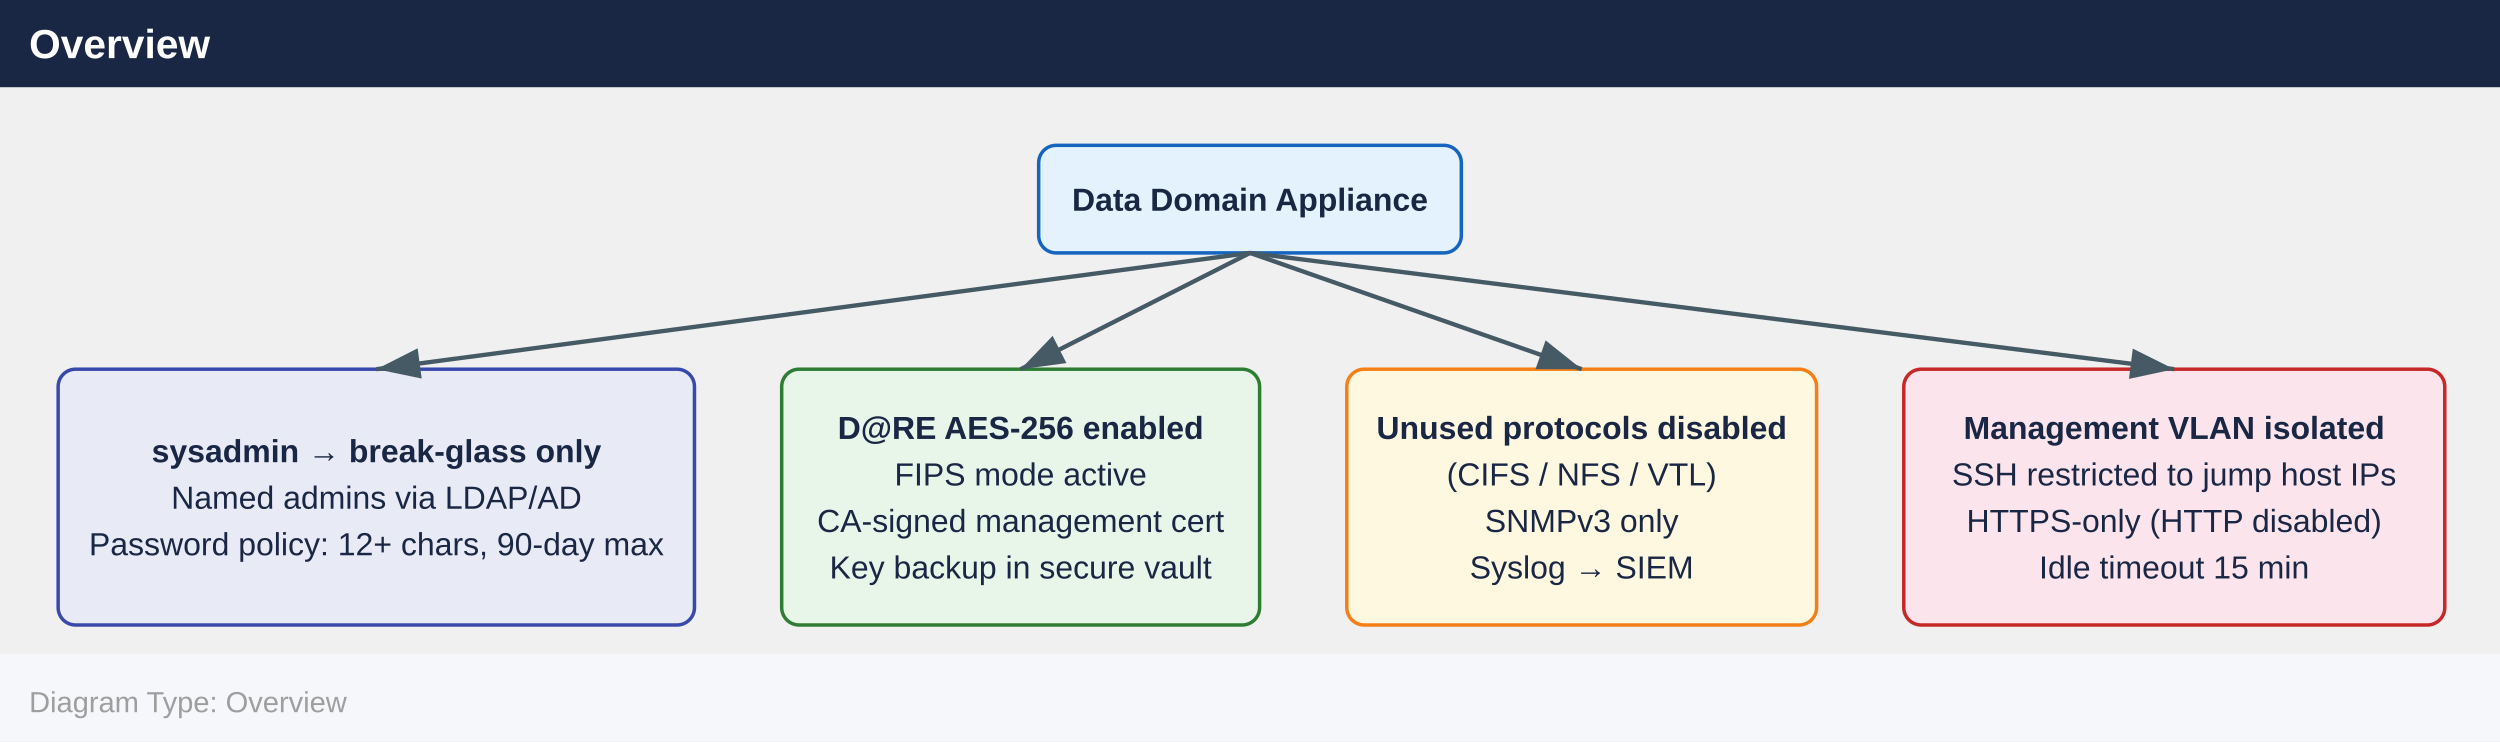
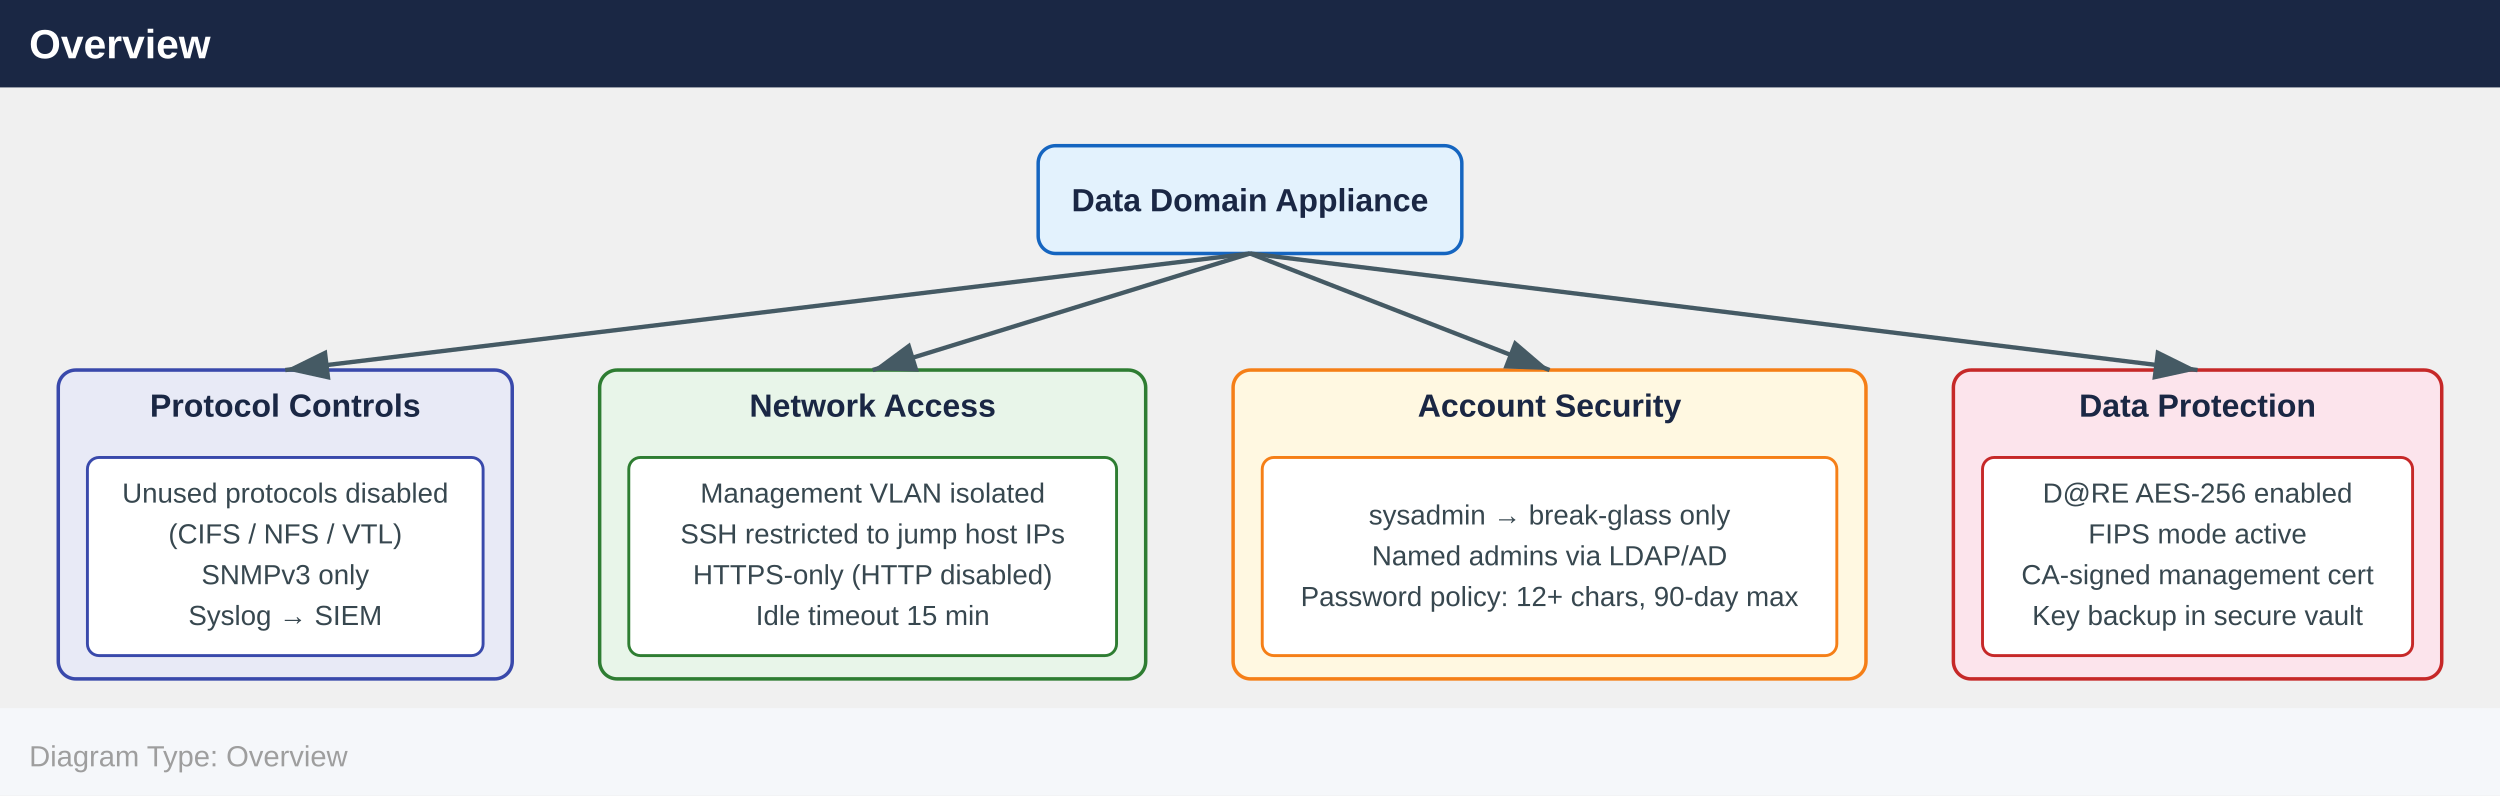
- <svg xmlns="http://www.w3.org/2000/svg" width="860" height="255" viewBox="0 0 860 255">
+ <svg xmlns="http://www.w3.org/2000/svg" width="858" height="273" viewBox="0 0 858 273">
  <defs>
    <marker id="arrowhead" markerWidth="10" markerHeight="7" refX="10" refY="3.5" orient="auto">
      <polygon points="0 0, 10 3.5, 0 7" fill="#455a64" />
    </marker>
  </defs>
-   <rect x="0" y="0" width="860" height="30" fill="#1a2744" />
+   <rect x="0" y="0" width="858" height="30" fill="#1a2744" />
  <text x="10" y="20" font-family="Arial,Helvetica,sans-serif" font-size="14" font-weight="bold" fill="#ffffff">Overview</text>
-   <rect x="357.3" y="50.0" width="145.4" height="37.0" rx="6" fill="#e3f2fd" stroke="#1565c0" stroke-width="1.2" />
-   <text x="430.0" y="72.5" text-anchor="middle" font-family="Arial,Helvetica,sans-serif" font-size="11" font-weight="700" fill="#1a2744">Data Domain Appliance</text>
-   <rect x="20.0" y="127.0" width="218.9" height="88.0" rx="6" fill="#e8eaf6" stroke="#3949ab" stroke-width="1.2" />
-   <text x="129.5" y="159.0" text-anchor="middle" font-family="Arial,Helvetica,sans-serif" font-size="11" font-weight="700" fill="#1a2744">sysadmin → break-glass only</text>
-   <text x="129.5" y="175.0" text-anchor="middle" font-family="Arial,Helvetica,sans-serif" font-size="11" font-weight="400" fill="#1a2744">Named admins via LDAP/AD</text>
-   <text x="129.5" y="191.0" text-anchor="middle" font-family="Arial,Helvetica,sans-serif" font-size="11" font-weight="400" fill="#1a2744">Password policy: 12+ chars, 90-day max</text>
-   <rect x="268.9" y="127.0" width="164.4" height="88.0" rx="6" fill="#e8f5e9" stroke="#2e7d32" stroke-width="1.2" />
-   <text x="351.1" y="151.0" text-anchor="middle" font-family="Arial,Helvetica,sans-serif" font-size="11" font-weight="700" fill="#1a2744">D@RE AES-256 enabled</text>
-   <text x="351.1" y="167.0" text-anchor="middle" font-family="Arial,Helvetica,sans-serif" font-size="11" font-weight="400" fill="#1a2744">FIPS mode active</text>
-   <text x="351.1" y="183.0" text-anchor="middle" font-family="Arial,Helvetica,sans-serif" font-size="11" font-weight="400" fill="#1a2744">CA-signed management cert</text>
-   <text x="351.1" y="199.0" text-anchor="middle" font-family="Arial,Helvetica,sans-serif" font-size="11" font-weight="400" fill="#1a2744">Key backup in secure vault</text>
-   <rect x="463.3" y="127.0" width="161.6" height="88.0" rx="6" fill="#fff8e1" stroke="#f57f17" stroke-width="1.2" />
-   <text x="544.1" y="151.0" text-anchor="middle" font-family="Arial,Helvetica,sans-serif" font-size="11" font-weight="700" fill="#1a2744">Unused protocols disabled</text>
-   <text x="544.1" y="167.0" text-anchor="middle" font-family="Arial,Helvetica,sans-serif" font-size="11" font-weight="400" fill="#1a2744">(CIFS / NFS / VTL)</text>
-   <text x="544.1" y="183.0" text-anchor="middle" font-family="Arial,Helvetica,sans-serif" font-size="11" font-weight="400" fill="#1a2744">SNMPv3 only</text>
-   <text x="544.1" y="199.0" text-anchor="middle" font-family="Arial,Helvetica,sans-serif" font-size="11" font-weight="400" fill="#1a2744">Syslog → SIEM</text>
-   <rect x="654.9" y="127.0" width="186.1" height="88.0" rx="6" fill="#fce4ec" stroke="#c62828" stroke-width="1.2" />
-   <text x="747.9" y="151.0" text-anchor="middle" font-family="Arial,Helvetica,sans-serif" font-size="11" font-weight="700" fill="#1a2744">Management VLAN isolated</text>
-   <text x="747.9" y="167.0" text-anchor="middle" font-family="Arial,Helvetica,sans-serif" font-size="11" font-weight="400" fill="#1a2744">SSH restricted to jump host IPs</text>
-   <text x="747.9" y="183.0" text-anchor="middle" font-family="Arial,Helvetica,sans-serif" font-size="11" font-weight="400" fill="#1a2744">HTTPS-only (HTTP disabled)</text>
-   <text x="747.9" y="199.0" text-anchor="middle" font-family="Arial,Helvetica,sans-serif" font-size="11" font-weight="400" fill="#1a2744">Idle timeout 15 min</text>
-   <line x1="430.0" y1="87.0" x2="351.1" y2="127.0" stroke="#455a64" stroke-width="1.5" marker-end="url(#arrowhead)" />
-   <line x1="430.0" y1="87.0" x2="544.1" y2="127.0" stroke="#455a64" stroke-width="1.5" marker-end="url(#arrowhead)" />
-   <line x1="430.0" y1="87.0" x2="129.5" y2="127.0" stroke="#455a64" stroke-width="1.5" marker-end="url(#arrowhead)" />
-   <line x1="430.0" y1="87.0" x2="747.9" y2="127.0" stroke="#455a64" stroke-width="1.5" marker-end="url(#arrowhead)" />
-   <rect x="0" y="225.0" width="860" height="30" fill="#f5f7fa" />
-   <text x="10" y="245.0" font-family="Arial,Helvetica,sans-serif" font-size="10" fill="#9e9e9e">Diagram Type: Overview</text>
+   <rect x="356.3" y="50.0" width="145.4" height="37.0" rx="6" fill="#e3f2fd" stroke="#1565c0" stroke-width="1.2" />
+   <text x="429.0" y="72.5" text-anchor="middle" font-family="Arial,Helvetica,sans-serif" font-size="11" font-weight="700" fill="#1a2744">Data Domain Appliance</text>
+   <rect x="20.0" y="127.0" width="155.8" height="106.0" rx="6" fill="#e8eaf6" stroke="#3949ab" stroke-width="1.2" />
+   <text x="97.9" y="143.0" text-anchor="middle" font-family="Arial,Helvetica,sans-serif" font-size="11" font-weight="700" fill="#1a2744">Protocol Controls</text>
+   <rect x="30.0" y="157.0" width="135.8" height="68.0" rx="4" fill="#ffffff" stroke="#3949ab" stroke-width="1" />
+   <text x="97.9" y="172.5" text-anchor="middle" font-family="Arial,Helvetica,sans-serif" font-size="9.5" fill="#37474f">Unused protocols disabled</text>
+   <text x="97.9" y="186.5" text-anchor="middle" font-family="Arial,Helvetica,sans-serif" font-size="9.5" fill="#37474f">(CIFS / NFS / VTL)</text>
+   <text x="97.9" y="200.5" text-anchor="middle" font-family="Arial,Helvetica,sans-serif" font-size="9.5" fill="#37474f">SNMPv3 only</text>
+   <text x="97.9" y="214.5" text-anchor="middle" font-family="Arial,Helvetica,sans-serif" font-size="9.5" fill="#37474f">Syslog → SIEM</text>
+   <rect x="205.8" y="127.0" width="187.4" height="106.0" rx="6" fill="#e8f5e9" stroke="#2e7d32" stroke-width="1.2" />
+   <text x="299.5" y="143.0" text-anchor="middle" font-family="Arial,Helvetica,sans-serif" font-size="11" font-weight="700" fill="#1a2744">Network Access</text>
+   <rect x="215.8" y="157.0" width="167.4" height="68.0" rx="4" fill="#ffffff" stroke="#2e7d32" stroke-width="1" />
+   <text x="299.5" y="172.5" text-anchor="middle" font-family="Arial,Helvetica,sans-serif" font-size="9.5" fill="#37474f">Management VLAN isolated</text>
+   <text x="299.5" y="186.5" text-anchor="middle" font-family="Arial,Helvetica,sans-serif" font-size="9.5" fill="#37474f">SSH restricted to jump host IPs</text>
+   <text x="299.5" y="200.5" text-anchor="middle" font-family="Arial,Helvetica,sans-serif" font-size="9.5" fill="#37474f">HTTPS-only (HTTP disabled)</text>
+   <text x="299.5" y="214.5" text-anchor="middle" font-family="Arial,Helvetica,sans-serif" font-size="9.5" fill="#37474f">Idle timeout 15 min</text>
+   <rect x="423.2" y="127.0" width="217.2" height="106.0" rx="6" fill="#fff8e1" stroke="#f57f17" stroke-width="1.2" />
+   <text x="531.8" y="143.0" text-anchor="middle" font-family="Arial,Helvetica,sans-serif" font-size="11" font-weight="700" fill="#1a2744">Account Security</text>
+   <rect x="433.2" y="157.0" width="197.2" height="68.0" rx="4" fill="#ffffff" stroke="#f57f17" stroke-width="1" />
+   <text x="531.8" y="180.0" text-anchor="middle" font-family="Arial,Helvetica,sans-serif" font-size="9.5" fill="#37474f">sysadmin → break-glass only</text>
+   <text x="531.8" y="194.0" text-anchor="middle" font-family="Arial,Helvetica,sans-serif" font-size="9.5" fill="#37474f">Named admins via LDAP/AD</text>
+   <text x="531.8" y="208.0" text-anchor="middle" font-family="Arial,Helvetica,sans-serif" font-size="9.5" fill="#37474f">Password policy: 12+ chars, 90-day max</text>
+   <rect x="670.4" y="127.0" width="167.6" height="106.0" rx="6" fill="#fce4ec" stroke="#c62828" stroke-width="1.2" />
+   <text x="754.2" y="143.0" text-anchor="middle" font-family="Arial,Helvetica,sans-serif" font-size="11" font-weight="700" fill="#1a2744">Data Protection</text>
+   <rect x="680.4" y="157.0" width="147.6" height="68.0" rx="4" fill="#ffffff" stroke="#c62828" stroke-width="1" />
+   <text x="754.2" y="172.5" text-anchor="middle" font-family="Arial,Helvetica,sans-serif" font-size="9.5" fill="#37474f">D@RE AES-256 enabled</text>
+   <text x="754.2" y="186.5" text-anchor="middle" font-family="Arial,Helvetica,sans-serif" font-size="9.5" fill="#37474f">FIPS mode active</text>
+   <text x="754.2" y="200.5" text-anchor="middle" font-family="Arial,Helvetica,sans-serif" font-size="9.5" fill="#37474f">CA-signed management cert</text>
+   <text x="754.2" y="214.5" text-anchor="middle" font-family="Arial,Helvetica,sans-serif" font-size="9.5" fill="#37474f">Key backup in secure vault</text>
+   <line x1="429.0" y1="87.0" x2="531.8" y2="127.0" stroke="#455a64" stroke-width="1.5" marker-end="url(#arrowhead)" />
+   <line x1="429.0" y1="87.0" x2="299.5" y2="127.0" stroke="#455a64" stroke-width="1.5" marker-end="url(#arrowhead)" />
+   <line x1="429.0" y1="87.0" x2="97.9" y2="127.0" stroke="#455a64" stroke-width="1.5" marker-end="url(#arrowhead)" />
+   <line x1="429.0" y1="87.0" x2="754.2" y2="127.0" stroke="#455a64" stroke-width="1.5" marker-end="url(#arrowhead)" />
+   <rect x="0" y="243.0" width="858" height="30" fill="#f5f7fa" />
+   <text x="10" y="263.0" font-family="Arial,Helvetica,sans-serif" font-size="10" fill="#9e9e9e">Diagram Type: Overview</text>
</svg>
